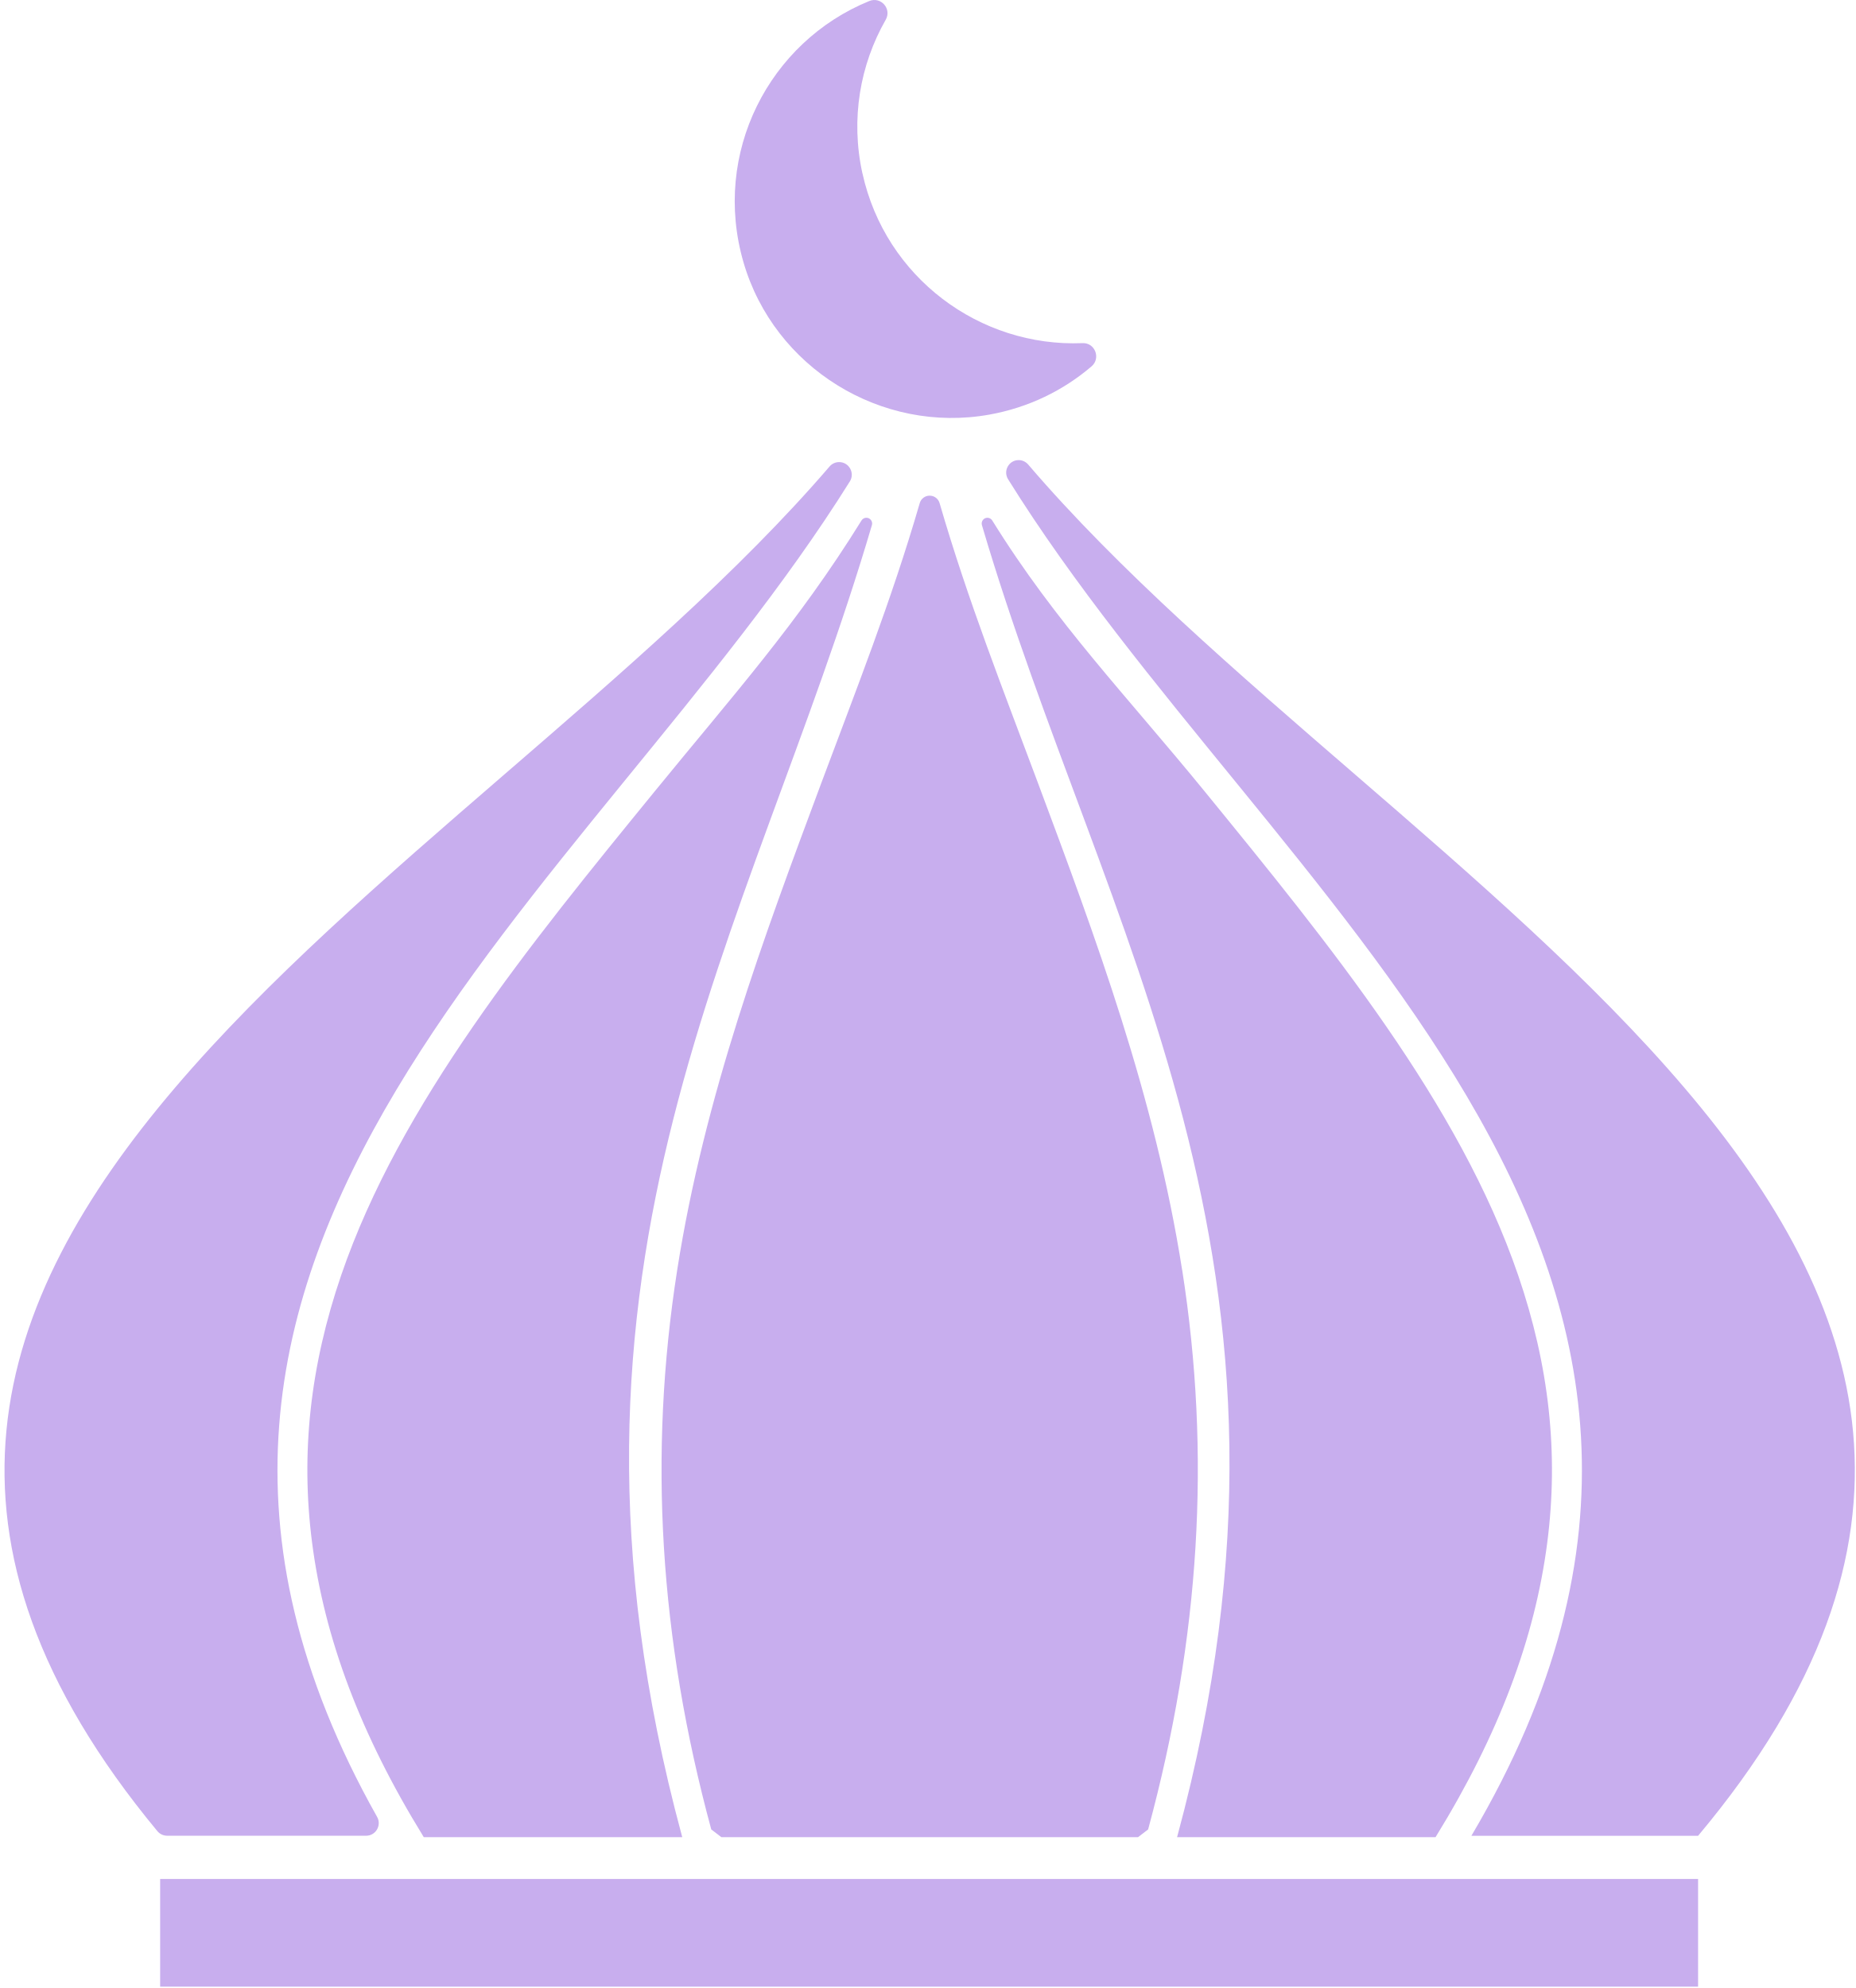
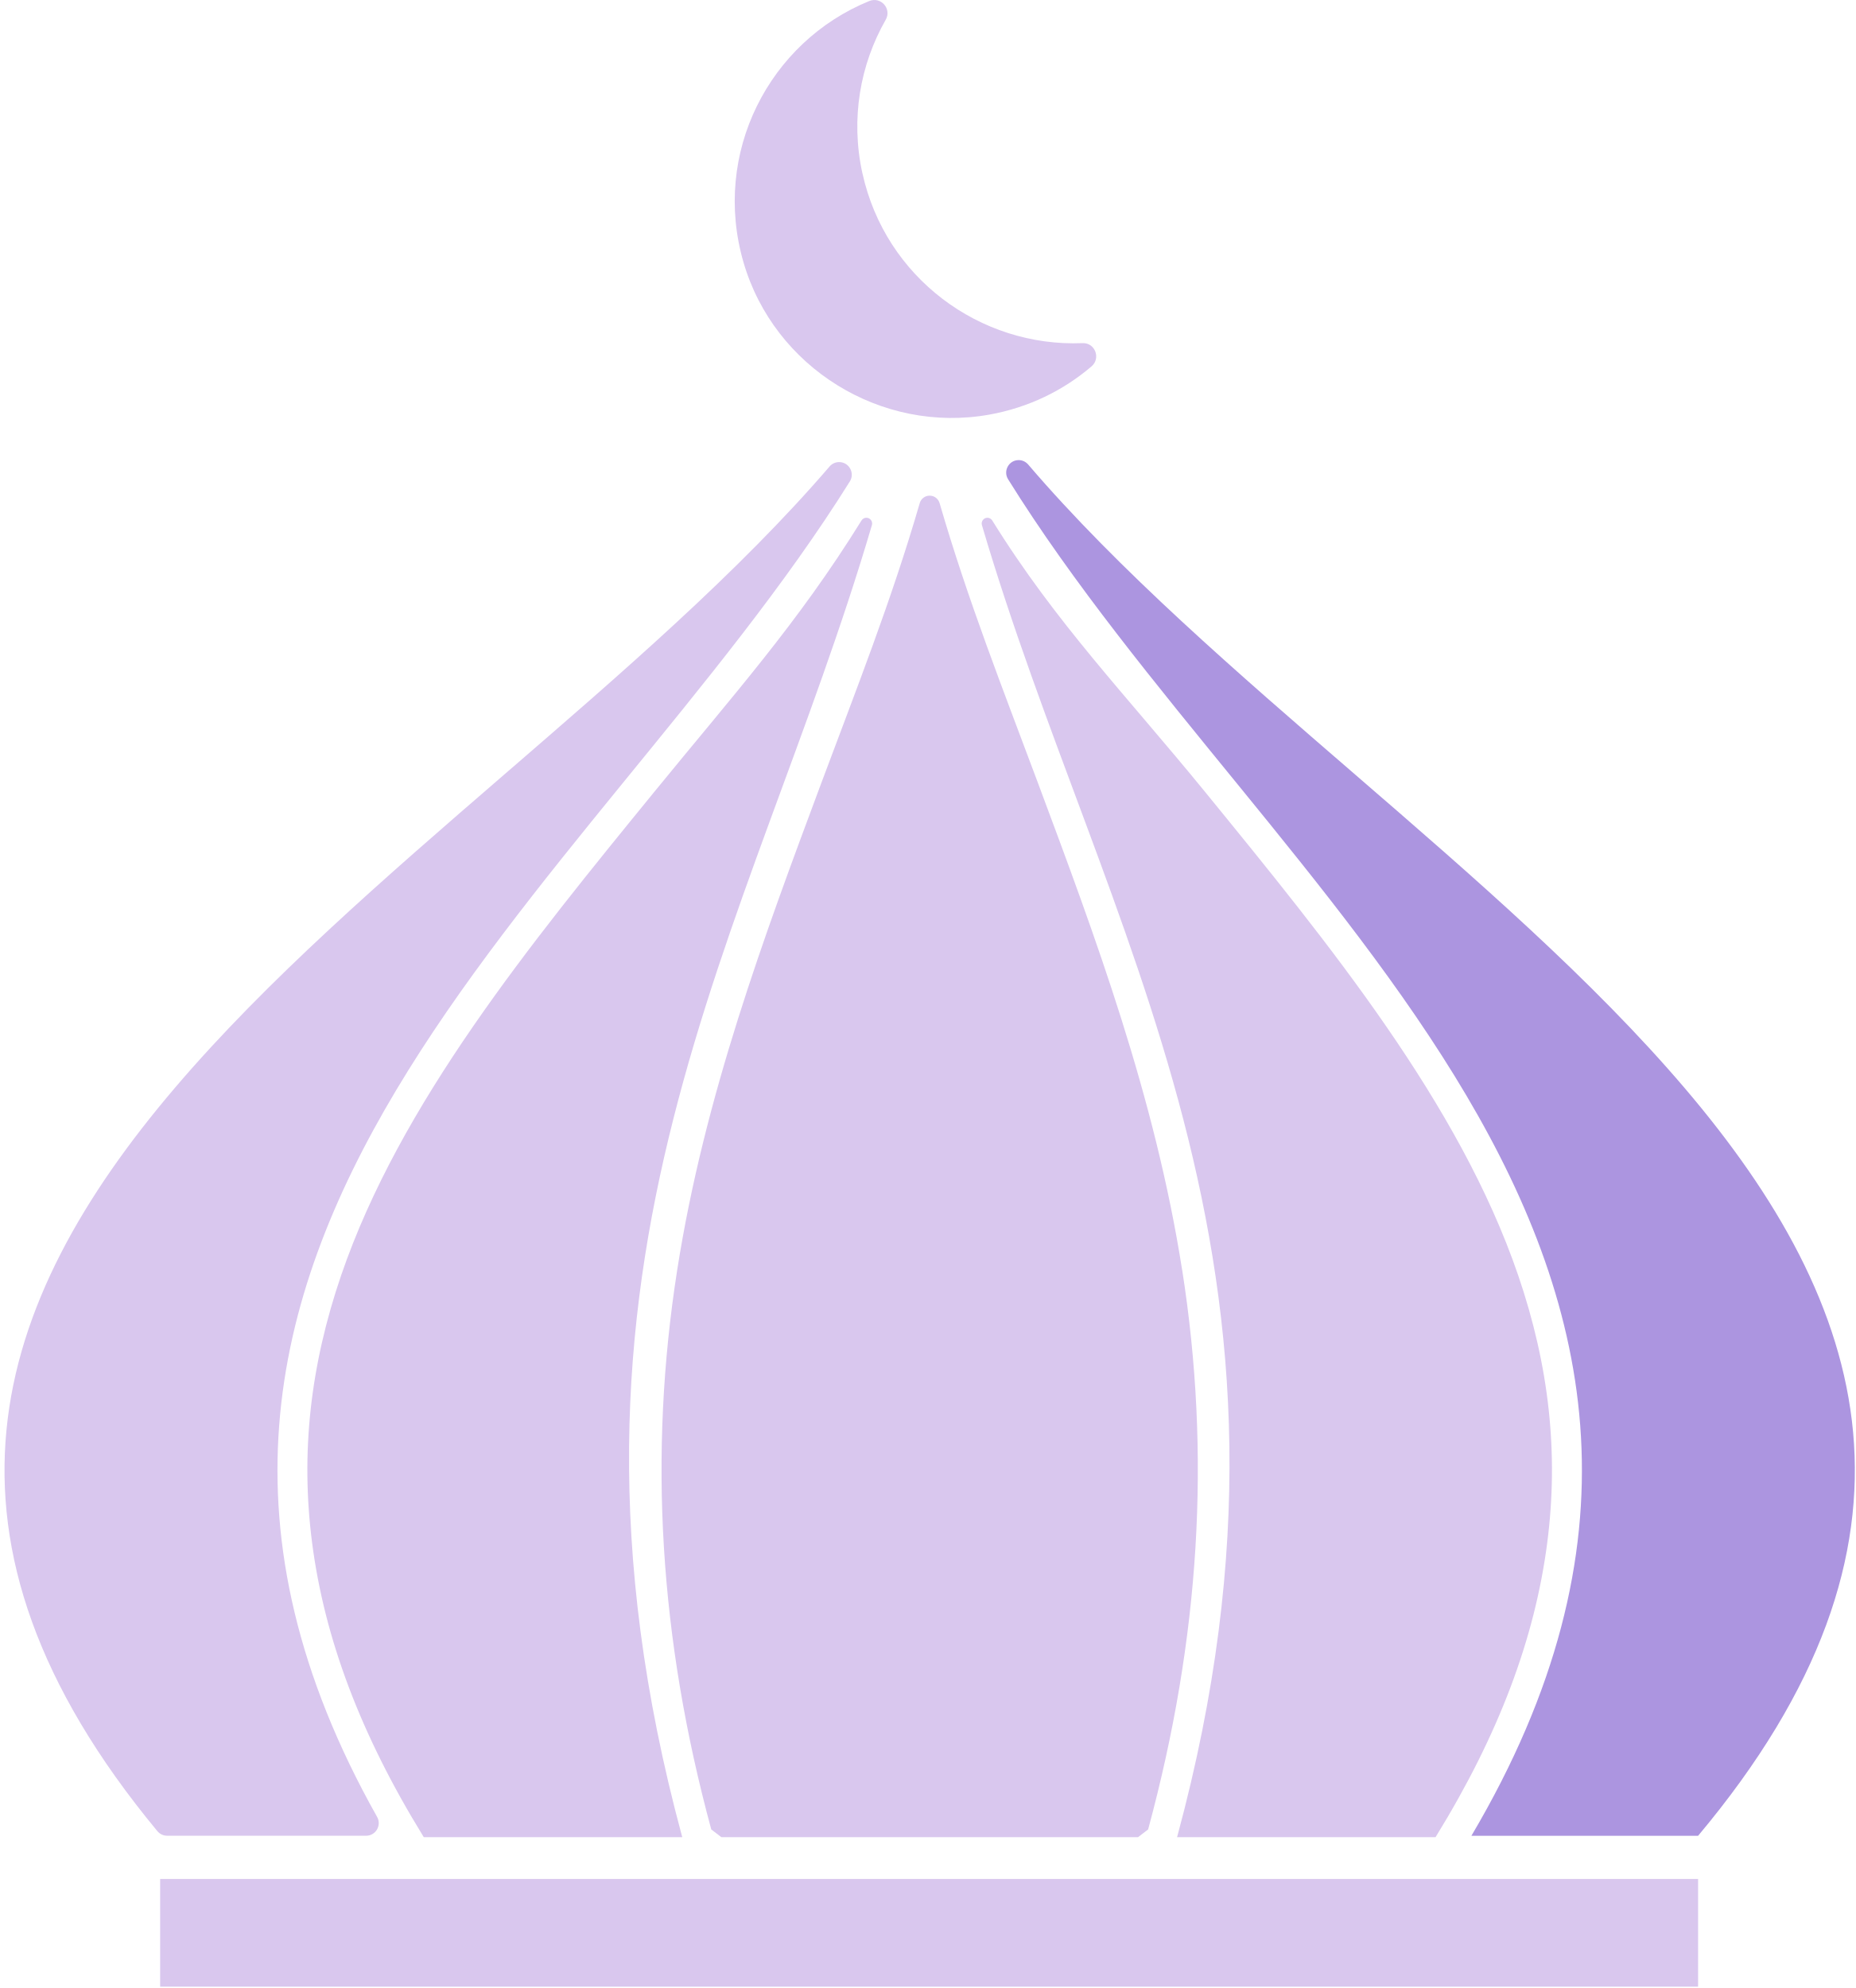
<svg xmlns="http://www.w3.org/2000/svg" width="336" height="360" viewBox="0 0 336 360" fill="none">
-   <path d="M153.89 87.197C154.85 85.667 153.76 83.677 151.95 83.677C151.29 83.677 150.66 83.967 150.23 84.467C84.45 161.017 -59.44 225.467 28.5 331.597C28.94 332.127 29.59 332.427 30.28 332.427H66.3C68.05 332.427 69.15 330.537 68.29 329.017C10.11 225.667 107.2 161.937 153.89 87.187V87.197Z" fill="#C8AEEE" />
-   <path d="M186.17 84.097C185.74 83.607 185.12 83.317 184.47 83.317C182.69 83.317 181.61 85.267 182.55 86.787C229.67 162.517 328.85 226.877 266.45 332.437H307.5C397.05 225.637 251.97 161.017 186.17 84.097Z" fill="#C8AEEE" />
-   <path d="M157.89 95.097C158.09 94.427 157.58 93.757 156.89 93.757C156.53 93.757 156.2 93.937 156.01 94.247C144.5 112.827 132.79 125.857 118.54 143.327C95.88 171.107 72.44 199.827 61.79 230.907C56.16 247.347 54.43 263.177 56.51 279.317C58.75 296.707 65.32 314.117 76.59 332.437C76.64 332.517 76.69 332.607 76.74 332.687H123.55C123.53 332.607 123.5 332.517 123.48 332.437C95.37 228.417 136 169.407 157.89 95.097Z" fill="#C8AEEE" />
-   <path d="M214.07 229.987C209.14 198.527 198.37 169.687 187.96 141.787C181.72 125.067 175.29 108.817 170.15 91.117C169.92 90.317 169.19 89.757 168.35 89.757C167.51 89.757 166.78 90.307 166.55 91.117C161.41 108.817 154.97 125.067 148.73 141.787C138.33 169.687 127.56 198.527 122.63 229.987C117.39 263.437 119.4 296.627 128.8 331.287C129.48 331.807 129.95 332.167 130.63 332.687H206.08C206.76 332.167 207.23 331.807 207.91 331.287C217.3 296.617 219.32 263.437 214.08 229.987H214.07Z" fill="#C8AEEE" />
-   <path d="M274.91 230.907C264.26 199.827 240.82 171.107 218.16 143.327C203.9 125.857 191.2 112.817 179.68 94.247C179.49 93.947 179.16 93.757 178.81 93.757C178.12 93.757 177.62 94.427 177.81 95.087C199.69 169.397 241.33 228.417 213.22 332.437C213.2 332.517 213.17 332.607 213.15 332.687H259.96C260.01 332.607 260.06 332.517 260.11 332.437C271.38 314.117 277.95 296.707 280.19 279.317C282.27 263.177 280.54 247.347 274.91 230.907Z" fill="#C8AEEE" />
-   <path d="M156.17 31.387C154 21.517 155.75 11.707 160.39 3.577C161.52 1.597 159.52 -0.673 157.41 0.187C139.27 7.587 128.88 27.737 134.64 47.517C140.2 66.607 159.62 78.597 179.18 75.077C186.29 73.797 192.57 70.697 197.66 66.347C199.38 64.887 198.3 62.047 196.05 62.137C177.41 62.907 160.33 50.247 156.18 31.397L156.17 31.387Z" fill="#C8AEEE" />
-   <rect x="29" y="340.257" width="278.5" height="19.5" fill="#C8AEEE" />
+   <path d="M153.89 87.197C154.85 85.667 153.76 83.677 151.95 83.677C151.29 83.677 150.66 83.967 150.23 84.467C84.45 161.017 -59.44 225.467 28.5 331.597C28.94 332.127 29.59 332.427 30.28 332.427H66.3C68.05 332.427 69.15 330.537 68.29 329.017C10.11 225.667 107.2 161.937 153.89 87.187V87.197Z" fill="#d9c7ee" />
+   <path d="M186.17 84.097C185.74 83.607 185.12 83.317 184.47 83.317C182.69 83.317 181.61 85.267 182.55 86.787C229.67 162.517 328.85 226.877 266.45 332.437H307.5C397.05 225.637 251.97 161.017 186.17 84.097Z" fill="#ac95e0" />
+   <path d="M157.89 95.097C158.09 94.427 157.58 93.757 156.89 93.757C156.53 93.757 156.2 93.937 156.01 94.247C144.5 112.827 132.79 125.857 118.54 143.327C95.88 171.107 72.44 199.827 61.79 230.907C56.16 247.347 54.43 263.177 56.51 279.317C58.75 296.707 65.32 314.117 76.59 332.437C76.64 332.517 76.69 332.607 76.74 332.687H123.55C123.53 332.607 123.5 332.517 123.48 332.437C95.37 228.417 136 169.407 157.89 95.097Z" fill="#d9c7ee" />
+   <path d="M214.07 229.987C209.14 198.527 198.37 169.687 187.96 141.787C181.72 125.067 175.29 108.817 170.15 91.117C169.92 90.317 169.19 89.757 168.35 89.757C167.51 89.757 166.78 90.307 166.55 91.117C161.41 108.817 154.97 125.067 148.73 141.787C138.33 169.687 127.56 198.527 122.63 229.987C117.39 263.437 119.4 296.627 128.8 331.287C129.48 331.807 129.95 332.167 130.63 332.687H206.08C206.76 332.167 207.23 331.807 207.91 331.287C217.3 296.617 219.32 263.437 214.08 229.987H214.07Z" fill="#d9c7ee" />
+   <path d="M274.91 230.907C264.26 199.827 240.82 171.107 218.16 143.327C203.9 125.857 191.2 112.817 179.68 94.247C179.49 93.947 179.16 93.757 178.81 93.757C178.12 93.757 177.62 94.427 177.81 95.087C199.69 169.397 241.33 228.417 213.22 332.437C213.2 332.517 213.17 332.607 213.15 332.687H259.96C260.01 332.607 260.06 332.517 260.11 332.437C271.38 314.117 277.95 296.707 280.19 279.317C282.27 263.177 280.54 247.347 274.91 230.907Z" fill="#d9c7ee" />
+   <path d="M156.17 31.387C154 21.517 155.75 11.707 160.39 3.577C161.52 1.597 159.52 -0.673 157.41 0.187C139.27 7.587 128.88 27.737 134.64 47.517C140.2 66.607 159.62 78.597 179.18 75.077C186.29 73.797 192.57 70.697 197.66 66.347C199.38 64.887 198.3 62.047 196.05 62.137C177.41 62.907 160.33 50.247 156.18 31.397L156.17 31.387Z" fill="#d9c7ee" />
+   <rect x="29" y="340.257" width="278.5" height="19.5" fill="#d9c7ee" />
</svg>
